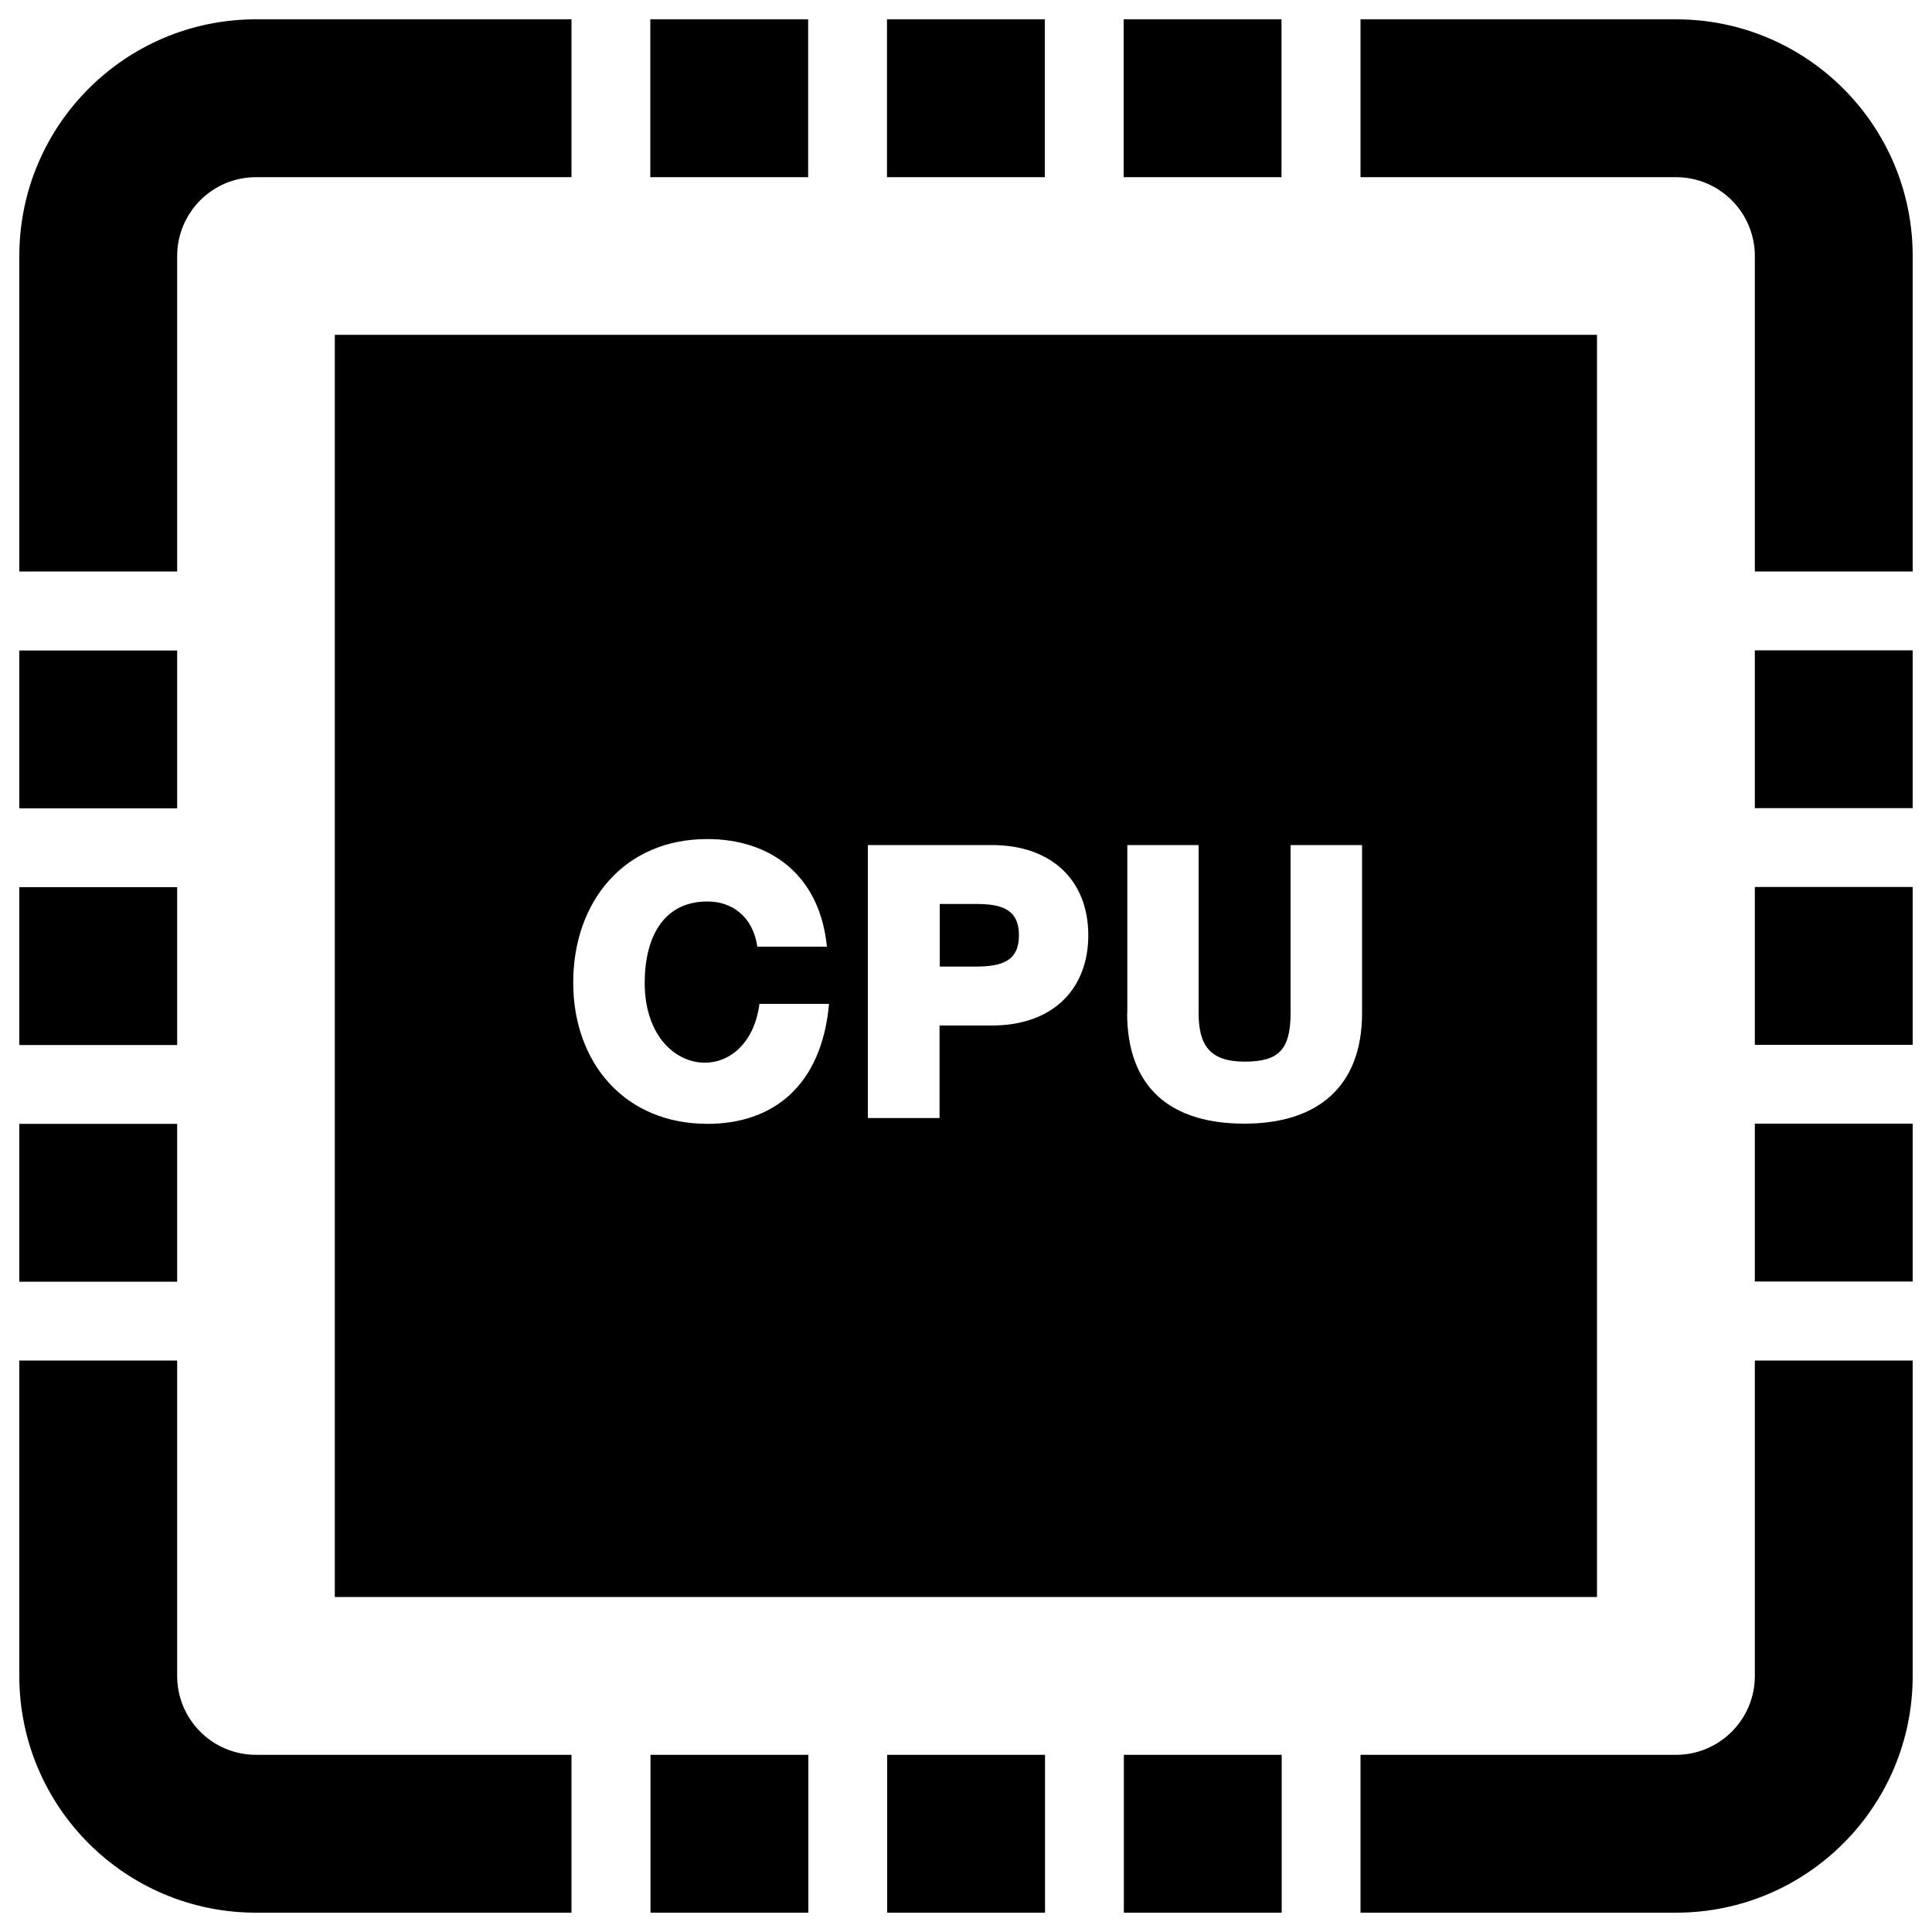
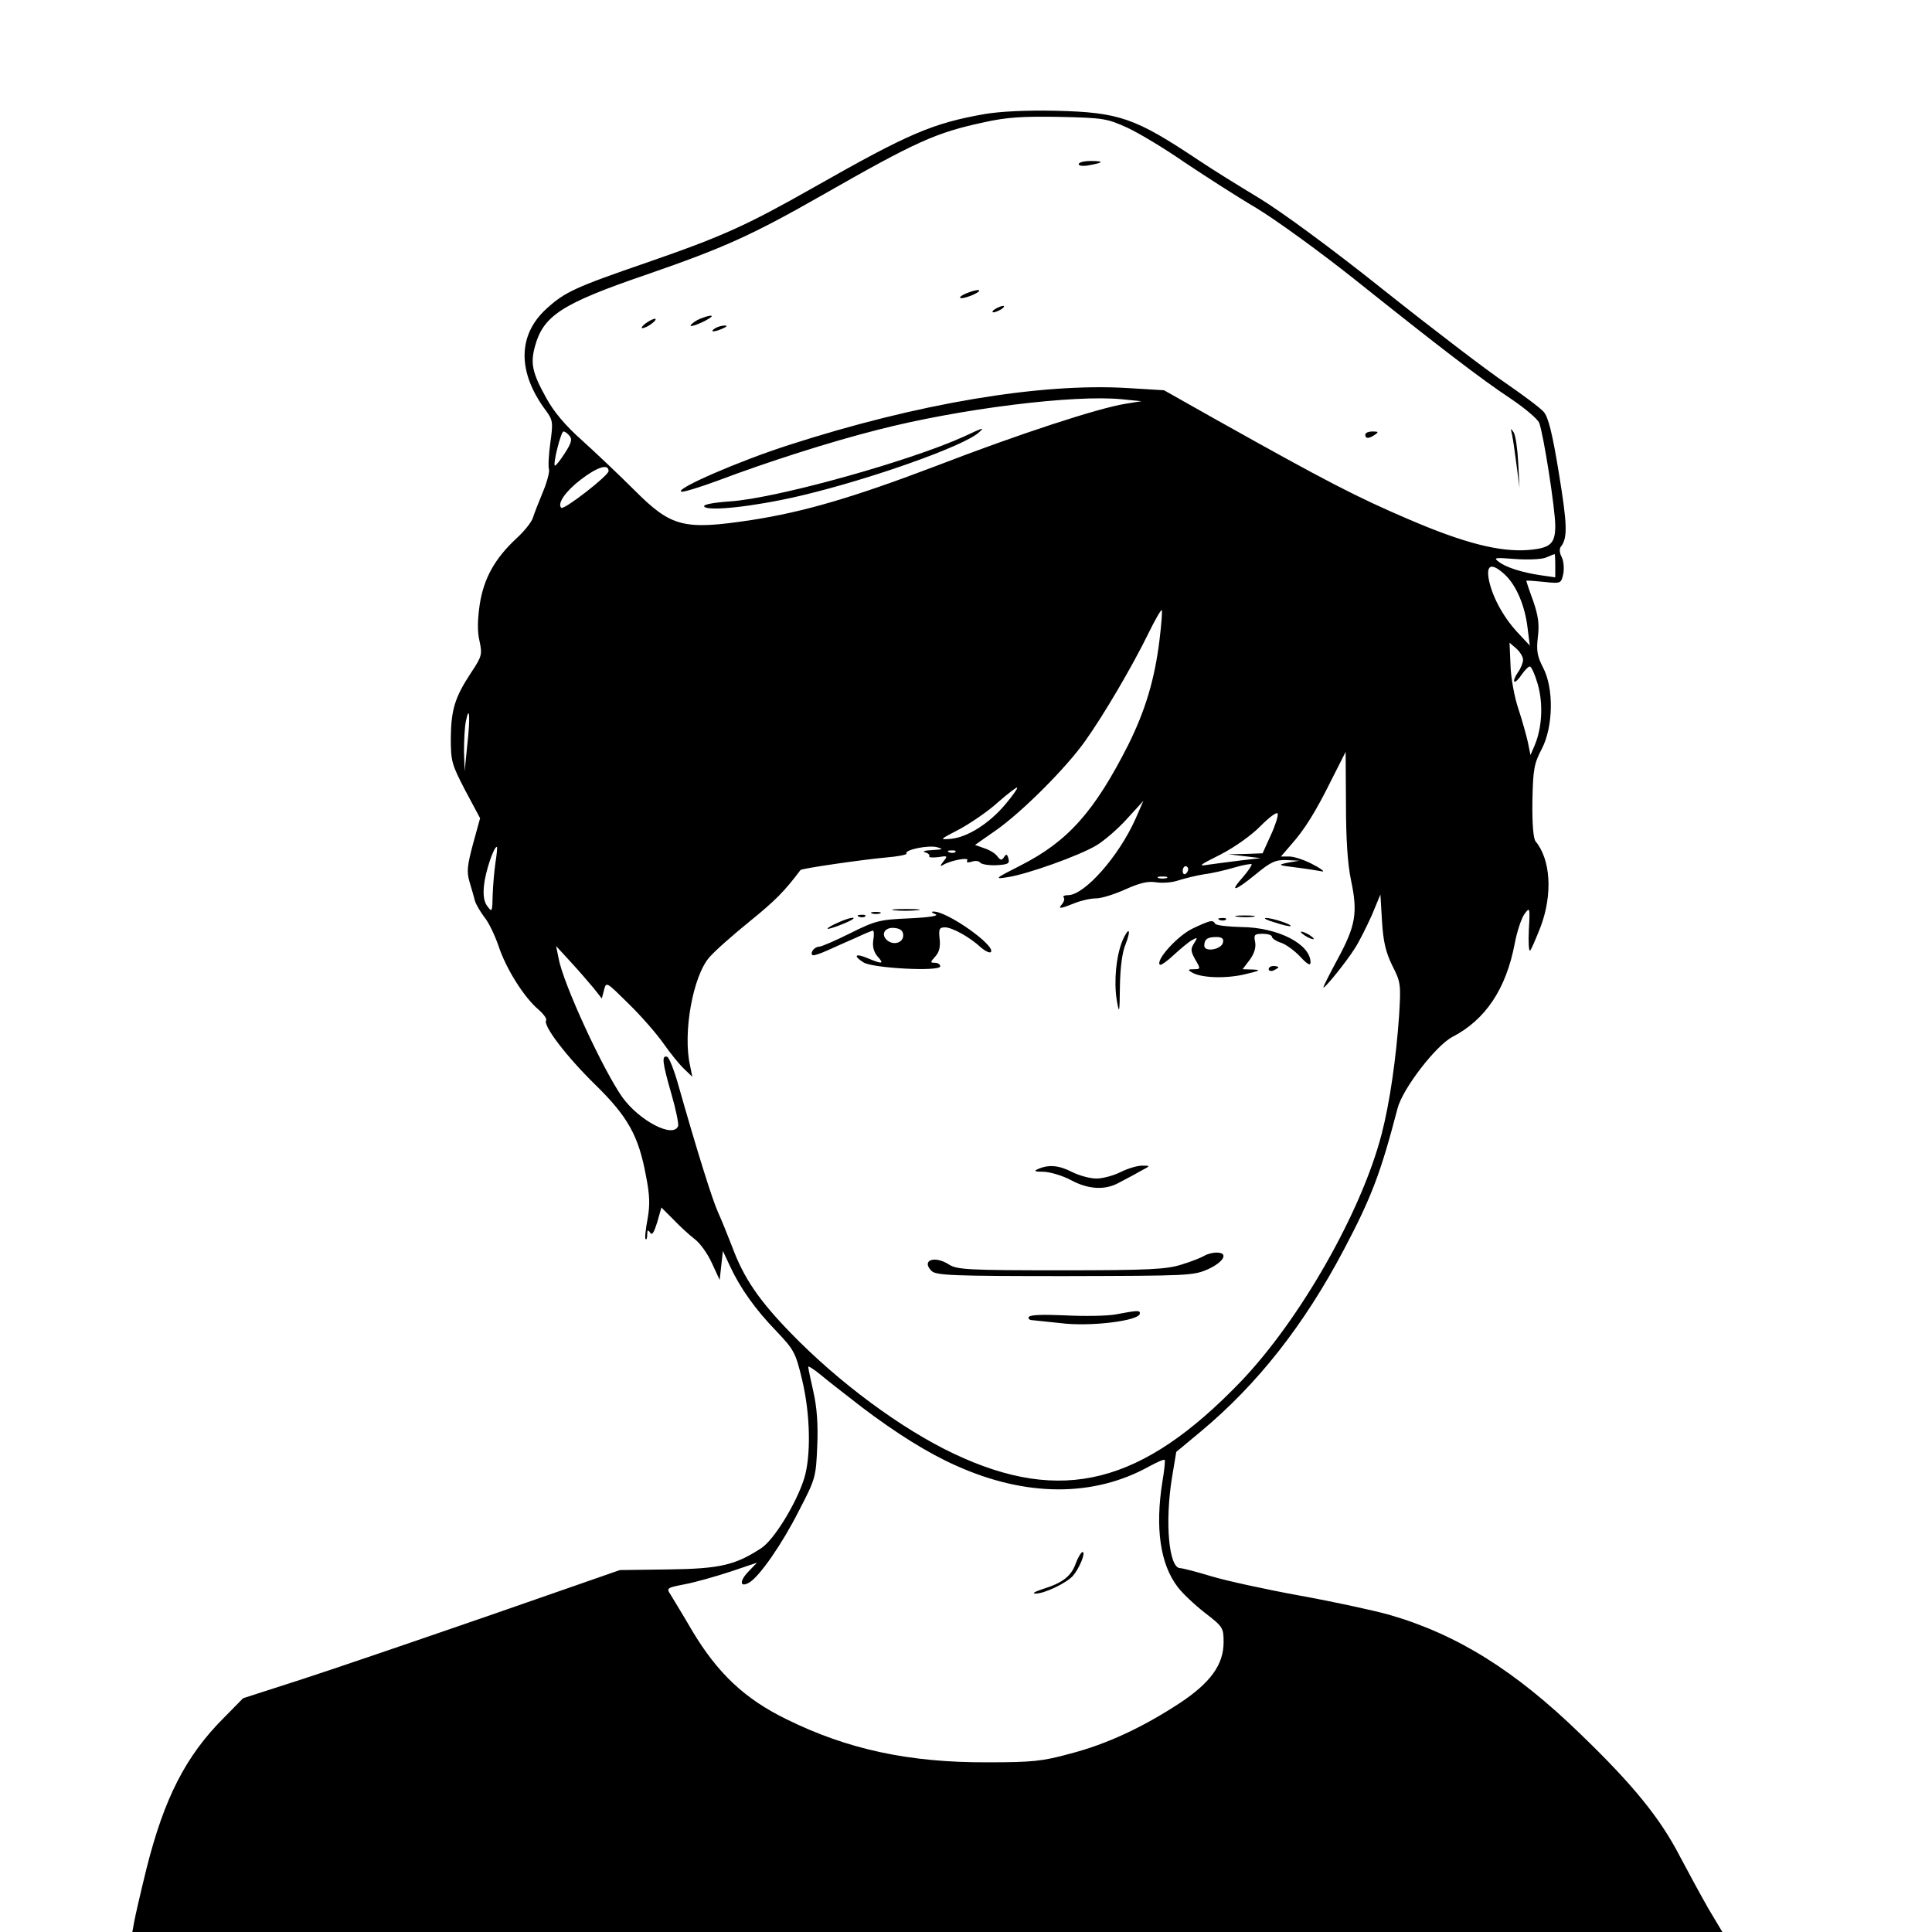
- <svg xmlns="http://www.w3.org/2000/svg" version="1.1" x="0px" y="0px" viewBox="0 0 1000 1000" enable-background="new 0 0 1000 1000" xml:space="preserve">
-   <g>
-     <path d="M418.3,91.7h-81.7V10h81.7V91.7L418.3,91.7z M91.7,581.7H10v81.7h81.7V581.7z M91.7,459.2H10v81.7h81.7V459.2z M91.7,336.7H10v81.7h81.7V336.7z M91.7,132.5c0-22.5,18.3-40.8,40.8-40.8h163.3V10H132.5C64.8,10,10,64.9,10,132.5v163.3h81.7V132.5z M540.8,10h-81.7v81.7h81.7V10z M663.3,10h-81.7v81.7h81.7V10z M527.4,484.1c0-13.3-8.7-16.2-22-16.2h-19v32.4h19C518.7,500.2,527.4,497.4,527.4,484.1z M173.3,173.3h653.3v653.3H173.3V173.3z M583.4,524.3c0,38.6,22.4,57.3,60.7,57.3c37.4,0,60.9-18.7,60.9-57.3v-86.9h-37v86.9c0,19.5-6.6,25.2-23.8,25.2c-18.1,0-23.8-8.6-23.8-25.2v-86.9h-36.9V524.3z M449.3,578.7h37v-47.9h27c32.2,0,50-19.4,50-46.7c0-27.8-18.3-46.7-50-46.7h-64.1V578.7L449.3,578.7z M296.7,508.6c0,41.2,26.4,73.1,69.5,73.1c33.7,0,59.1-19.5,62.9-62.1h-36c-6,44.8-59.4,39.3-59.4-10.9c0-23,9.3-42.1,32.5-42.1c12.5,0,23.5,7.6,25.8,23.4h36c-3.7-37.6-29.8-55.7-61.8-55.7C323.3,434.2,296.7,466.4,296.7,508.6z M908.3,540.8H990v-81.7h-81.7V540.8L908.3,540.8z M91.7,867.5V704.2H10v163.3C10,935.1,64.8,990,132.5,990h163.3v-81.7H132.5C110,908.3,91.7,890,91.7,867.5z M908.3,867.5c0,22.5-18.3,40.8-40.8,40.8H704.2V990h163.3c67.7,0,122.5-54.9,122.5-122.5V704.2h-81.7V867.5L908.3,867.5z M908.3,663.3H990v-81.7h-81.7V663.3L908.3,663.3z M908.3,418.3H990v-81.7h-81.7V418.3L908.3,418.3z M867.5,10H704.2v81.7h163.3c22.5,0,40.8,18.3,40.8,40.8v163.3H990V132.5C990,64.9,935.2,10,867.5,10z M336.7,990h81.7v-81.7h-81.7V990L336.7,990z M581.7,990h81.7v-81.7h-81.7V990z M459.2,990h81.7v-81.7h-81.7V990L459.2,990z" />
+ <svg xmlns="http://www.w3.org/2000/svg" version="1.0" width="600pt" height="600pt" viewBox="0 0 600 600" preserveAspectRatio="xMidYMid meet">
+   <g transform="translate(0,600) scale(0.1,-0.1)" fill="#000000" stroke="none">
+     <path d="M3059 5646 c-164 -29 -236 -60 -532 -228 -208 -118 -283 -152 -517 -233 -224 -77 -256 -92 -312 -143 -91 -82 -92 -198 -2 -318 21 -29 22 -36 13 -100 -5 -37 -7 -74 -4 -82 2 -7 -6 -39 -19 -70 -13 -31 -27 -67 -31 -80 -4 -13 -26 -41 -50 -63 -68 -63 -102 -124 -115 -205 -7 -48 -8 -84 -1 -114 9 -42 8 -48 -26 -99 -50 -76 -62 -114 -63 -203 0 -73 3 -82 45 -163 l46 -86 -22 -80 c-18 -67 -20 -87 -11 -117 6 -21 14 -47 17 -60 4 -12 17 -34 29 -50 13 -15 32 -55 44 -89 23 -71 80 -161 124 -198 16 -14 27 -29 24 -34 -10 -16 63 -112 153 -200 101 -99 134 -158 157 -282 12 -61 13 -91 5 -135 -6 -32 -9 -60 -6 -62 3 -3 5 3 5 14 0 14 2 16 9 6 6 -10 12 0 22 32 l13 46 36 -36 c19 -20 49 -48 66 -61 18 -13 42 -47 55 -76 l24 -52 5 45 5 45 22 -47 c31 -67 78 -134 145 -203 54 -57 59 -66 79 -150 26 -108 28 -239 6 -308 -25 -78 -94 -190 -133 -215 -81 -53 -129 -64 -289 -66 l-150 -2 -405 -141 c-223 -77 -486 -167 -585 -199 l-180 -58 -60 -61 c-118 -118 -185 -249 -240 -468 -18 -73 -35 -147 -38 -164 l-6 -33 2469 0 2469 0 -43 72 c-23 40 -63 114 -89 163 -61 118 -144 221 -310 381 -201 195 -381 308 -592 369 -50 14 -175 41 -280 60 -104 19 -228 46 -274 60 -46 14 -89 25 -96 25 -35 0 -48 143 -25 283 l13 78 77 64 c176 147 320 330 444 565 86 163 114 238 166 437 15 61 120 197 171 223 102 53 166 148 193 289 7 38 21 79 30 92 17 23 18 22 14 -48 -2 -40 0 -69 4 -65 4 4 18 37 33 75 37 100 31 207 -16 264 -7 8 -11 55 -10 124 2 100 5 117 29 163 36 69 38 189 4 253 -18 35 -21 52 -16 95 5 40 1 67 -15 113 -12 32 -21 60 -21 61 0 2 24 0 54 -3 54 -6 54 -5 61 25 3 18 1 40 -5 52 -7 13 -8 26 -2 33 21 27 19 70 -7 229 -20 123 -33 174 -47 189 -10 12 -64 52 -119 90 -55 37 -224 166 -375 286 -165 132 -321 246 -390 288 -63 38 -147 90 -187 117 -198 132 -246 149 -443 154 -93 2 -172 -2 -221 -10z m443 -43 c38 -18 116 -65 175 -106 60 -40 160 -105 223 -142 63 -38 202 -139 310 -225 258 -206 388 -306 483 -369 43 -29 82 -62 87 -74 13 -32 50 -268 50 -320 0 -56 -15 -69 -83 -75 -89 -7 -200 21 -374 96 -159 68 -254 117 -593 307 l-165 93 -115 7 c-270 16 -651 -48 -1050 -177 -153 -49 -356 -137 -334 -145 6 -2 58 14 115 35 151 57 344 119 494 157 256 66 612 110 760 95 l60 -6 -50 -8 c-86 -14 -331 -94 -585 -192 -260 -99 -414 -144 -576 -169 -211 -32 -249 -22 -363 92 -47 47 -121 117 -163 155 -52 46 -88 89 -111 131 -44 79 -50 108 -36 160 26 97 83 134 349 225 237 82 324 121 540 244 296 169 356 196 505 228 71 16 121 19 235 17 138 -3 148 -5 212 -34z m-1733 -957 c9 -10 5 -23 -16 -55 -14 -22 -28 -39 -30 -37 -6 6 19 106 27 106 4 0 13 -6 19 -14z m121 -109 c0 -14 -139 -122 -147 -114 -13 13 13 51 60 87 52 40 87 51 87 27z m2940 -293 l0 -37 -42 6 c-62 9 -111 25 -133 42 -18 13 -14 14 50 9 40 -3 81 -1 95 4 14 6 26 11 28 11 1 1 2 -15 2 -35z m-156 -29 c35 -33 62 -96 70 -165 l7 -55 -40 43 c-45 49 -79 114 -88 166 -7 44 11 48 51 11z m-1073 -202 c-15 -123 -44 -219 -97 -326 -105 -207 -187 -300 -335 -375 -81 -41 -82 -43 -39 -36 60 9 220 66 274 98 24 14 67 51 95 82 l52 57 -25 -57 c-52 -116 -158 -236 -209 -236 -11 0 -17 -3 -14 -7 4 -3 2 -12 -4 -20 -15 -17 -7 -16 38 2 19 8 50 15 67 15 17 0 58 13 91 28 45 20 69 26 95 22 19 -3 51 -1 70 6 19 6 55 15 80 19 25 3 67 13 94 21 27 8 51 12 53 10 2 -2 -10 -20 -27 -40 -44 -49 -26 -45 40 9 46 38 61 45 95 44 l40 -2 -35 -6 c-33 -7 -32 -8 25 -15 33 -4 69 -10 80 -12 11 -3 0 7 -25 20 -25 14 -58 25 -74 26 l-28 0 31 36 c42 47 76 101 127 204 l43 85 1 -161 c0 -108 5 -188 16 -239 21 -100 14 -140 -41 -242 -25 -46 -45 -86 -45 -89 0 -9 70 77 97 120 14 21 37 68 53 103 l27 65 5 -84 c4 -64 12 -96 32 -137 26 -51 27 -58 21 -155 -9 -131 -29 -271 -54 -367 -62 -241 -253 -577 -438 -770 -307 -319 -555 -382 -890 -224 -163 77 -358 221 -509 377 -97 100 -144 169 -179 263 -15 39 -35 88 -45 110 -17 37 -64 186 -123 394 -13 47 -29 87 -35 89 -18 6 -15 -18 13 -115 14 -48 23 -93 21 -100 -15 -39 -120 16 -173 89 -60 85 -184 353 -198 431 l-8 39 45 -49 c24 -26 56 -63 71 -81 l26 -33 7 27 c7 26 7 25 76 -43 38 -37 87 -93 108 -123 21 -30 50 -66 64 -79 l26 -25 -7 35 c-23 101 9 278 60 336 17 20 74 70 127 113 80 65 107 93 156 158 4 5 189 32 266 39 37 3 66 9 63 12 -7 12 68 27 95 20 21 -6 19 -7 -15 -9 -22 -1 -32 -4 -22 -7 9 -2 15 -8 13 -12 -3 -4 9 -5 27 -3 30 5 31 4 17 -13 -11 -14 -11 -17 -1 -11 23 14 82 25 75 14 -4 -6 1 -8 14 -4 11 4 23 2 26 -3 4 -5 26 -9 50 -8 36 2 42 5 38 20 -4 15 -7 16 -14 5 -7 -11 -11 -10 -21 3 -6 9 -25 20 -41 25 l-28 10 63 44 c82 57 221 196 280 280 57 80 145 230 195 332 21 43 40 76 42 73 2 -2 -1 -43 -7 -92z m1129 -62 c0 -9 -7 -27 -16 -39 -9 -13 -14 -26 -11 -29 3 -2 13 7 22 21 10 14 21 26 26 26 5 0 16 -25 25 -56 17 -61 13 -134 -10 -189 l-13 -30 -8 40 c-5 22 -18 69 -30 105 -12 36 -23 96 -24 135 l-3 69 21 -18 c12 -11 21 -26 21 -35z m-3279 -266 l-8 -80 -2 61 c0 34 2 77 6 95 11 54 14 11 4 -76z m1672 -182 c-50 -60 -118 -103 -169 -108 -38 -3 -37 -3 28 31 36 20 90 57 119 84 30 26 56 46 58 44 2 -2 -14 -25 -36 -51z m823 -98 l-25 -55 -53 -2 -53 -1 50 -6 50 -6 -60 -7 c-33 -4 -78 -10 -100 -13 -36 -6 -33 -3 35 31 43 22 97 60 125 89 28 28 51 45 53 38 2 -7 -8 -38 -22 -68z m-2407 -82 c-4 -27 -8 -73 -9 -103 -1 -52 -2 -54 -16 -35 -11 14 -14 34 -11 65 4 41 30 120 40 120 2 0 0 -21 -4 -47z m1428 31 c-3 -3 -12 -4 -19 -1 -8 3 -5 6 6 6 11 1 17 -2 13 -5z m723 -53 c0 -6 -4 -12 -8 -15 -5 -3 -9 1 -9 9 0 8 4 15 9 15 4 0 8 -4 8 -9z m-67 -28 c-7 -2 -19 -2 -25 0 -7 3 -2 5 12 5 14 0 19 -2 13 -5z m-948 -1642 c108 -82 207 -144 295 -183 216 -97 426 -98 599 -2 24 13 46 23 48 20 2 -2 -1 -32 -7 -67 -23 -144 -7 -256 47 -327 14 -19 52 -55 84 -80 57 -44 59 -47 59 -92 0 -70 -41 -126 -136 -189 -116 -76 -228 -128 -340 -157 -87 -24 -119 -27 -259 -27 -241 -1 -433 40 -623 134 -129 63 -213 142 -292 274 -29 50 -60 100 -67 112 -14 21 -13 22 44 33 32 6 95 24 141 39 l83 28 -27 -28 c-29 -30 -26 -51 4 -33 32 20 101 119 153 222 52 100 53 105 57 201 3 67 -1 121 -12 169 -9 39 -16 74 -16 77 0 4 17 -7 38 -24 20 -17 78 -62 127 -100z" />
+     <path d="M3350 5490 c0 -5 14 -7 33 -3 45 8 47 13 4 13 -20 0 -37 -4 -37 -10z" />
+     <path d="M3001 5089 c-13 -5 -22 -12 -19 -14 3 -3 20 1 39 9 37 17 19 21 -20 5z" />
+     <path d="M3090 5040 c-8 -5 -10 -10 -5 -10 6 0 17 5 25 10 8 5 11 10 5 10 -5 0 -17 -5 -25 -10z" />
+     <path d="M2174 5010 c-12 -5 -25 -14 -29 -20 -6 -10 50 13 64 26 7 7 -13 3 -35 -6z" />
+     <path d="M2004 4995 c-10 -8 -14 -14 -9 -14 6 0 19 6 29 14 11 8 15 15 10 15 -6 0 -19 -7 -30 -15z" />
+     <path d="M2220 4980 c-18 -12 -2 -12 25 0 13 6 15 9 5 9 -8 0 -22 -4 -30 -9z" />
+     <path d="M2993 4644 c-170 -77 -584 -192 -725 -201 -55 -4 -85 -10 -81 -16 10 -16 156 0 293 32 215 50 513 155 560 198 19 17 15 16 -47 -13z" />
+     <path d="M4696 4649 c3 -14 9 -57 14 -95 l9 -69 -4 77 c-2 42 -8 85 -14 95 -10 15 -10 14 -5 -8z" />
+     <path d="M4240 4650 c0 -13 11 -13 30 0 12 8 11 10 -7 10 -13 0 -23 -4 -23 -10z" />
+     <path d="M2777 3173 c18 -2 50 -2 70 0 21 2 7 4 -32 4 -38 0 -55 -2 -38 -4z" />
+     <path d="M2708 3163 c6 -2 18 -2 25 0 6 3 1 5 -13 5 -14 0 -19 -2 -12 -5z" />
+     <path d="M2905 3161 c13 -5 -17 -10 -80 -13 -93 -4 -106 -7 -184 -46 -46 -23 -90 -42 -97 -42 -14 0 -29 -18 -21 -26 2 -3 24 4 48 15 24 11 65 29 90 40 25 12 48 21 50 21 3 0 4 -14 1 -30 -3 -20 2 -37 13 -50 22 -24 16 -25 -30 -6 -39 17 -47 8 -13 -13 29 -18 238 -29 238 -12 0 6 -7 11 -17 11 -15 0 -14 2 2 20 12 13 16 30 13 55 -3 30 -1 35 17 35 22 0 78 -31 112 -63 13 -11 26 -17 30 -14 18 19 -138 129 -179 126 -7 0 -4 -4 7 -8z m-100 -66 c0 -23 -30 -32 -50 -15 -21 18 -7 42 24 38 18 -2 26 -9 26 -23z" />
+     <path d="M2668 3153 c7 -3 16 -2 19 1 4 3 -2 6 -13 5 -11 0 -14 -3 -6 -6z" />
+     <path d="M3843 3153 c15 -2 37 -2 50 0 12 2 0 4 -28 4 -27 0 -38 -2 -22 -4z" />
+     <path d="M2603 3135 c-18 -8 -33 -16 -33 -19 0 -5 71 22 79 30 9 8 -15 3 -46 -11z" />
+     <path d="M3788 3143 c7 -3 16 -2 19 1 4 3 -2 6 -13 5 -11 0 -14 -3 -6 -6z" />
+     <path d="M3960 3135 c24 -8 46 -13 48 -11 5 5 -59 26 -77 25 -9 0 4 -7 29 -14z" />
+     <path d="M3705 3117 c-47 -22 -117 -99 -103 -113 3 -3 23 11 44 31 22 20 47 41 57 46 16 9 17 8 5 -11 -11 -17 -10 -25 4 -50 17 -29 17 -30 -5 -30 -17 0 -19 -2 -7 -9 27 -18 105 -21 165 -7 47 11 53 14 27 15 l-33 1 22 29 c14 19 20 38 17 55 -5 23 -2 26 23 26 16 0 29 -4 29 -9 0 -5 13 -14 29 -19 15 -5 42 -25 59 -43 22 -24 32 -29 32 -18 0 57 -101 109 -215 110 -41 1 -77 5 -81 10 -8 13 -13 12 -69 -14z m93 -44 c-4 -22 -58 -31 -58 -10 0 20 10 27 37 27 18 0 24 -5 21 -17z" />
+     <path d="M3486 3079 c-20 -49 -27 -126 -18 -184 8 -46 9 -43 10 42 1 58 7 105 17 129 8 20 13 39 10 42 -2 3 -11 -10 -19 -29z" />
+     <path d="M4040 3106 c0 -3 9 -10 20 -16 11 -6 20 -8 20 -6 0 3 -9 10 -20 16 -11 6 -20 8 -20 6z" />
+     <path d="M3940 2990 c0 -5 7 -7 15 -4 8 4 15 8 15 10 0 2 -7 4 -15 4 -8 0 -15 -4 -15 -10z" />
+     <path d="M3225 2370 c-16 -7 -13 -9 17 -9 20 -1 58 -12 84 -26 54 -29 106 -32 149 -8 17 9 46 24 65 35 34 18 34 18 7 18 -15 0 -45 -9 -67 -20 -22 -11 -55 -20 -75 -20 -20 0 -53 9 -75 20 -41 21 -72 24 -105 10z" />
+     <path d="M3740 2100 c-8 -5 -40 -18 -70 -27 -47 -15 -99 -18 -375 -18 -289 0 -323 2 -348 18 -45 29 -87 13 -54 -20 14 -14 67 -16 414 -16 387 1 399 1 446 22 49 23 63 51 25 51 -13 0 -30 -5 -38 -10z" />
+     <path d="M3465 1918 c-27 -5 -98 -6 -157 -3 -67 3 -109 2 -113 -5 -3 -5 2 -10 12 -10 10 -1 48 -5 86 -9 91 -12 247 7 247 30 0 10 -6 10 -75 -3z" />
+     <path d="M3341 1145 c-14 -40 -41 -61 -103 -80 -24 -8 -34 -14 -23 -14 27 -1 96 32 117 55 20 23 41 74 30 74 -4 0 -14 -16 -21 -35z" />
  </g>
</svg>
